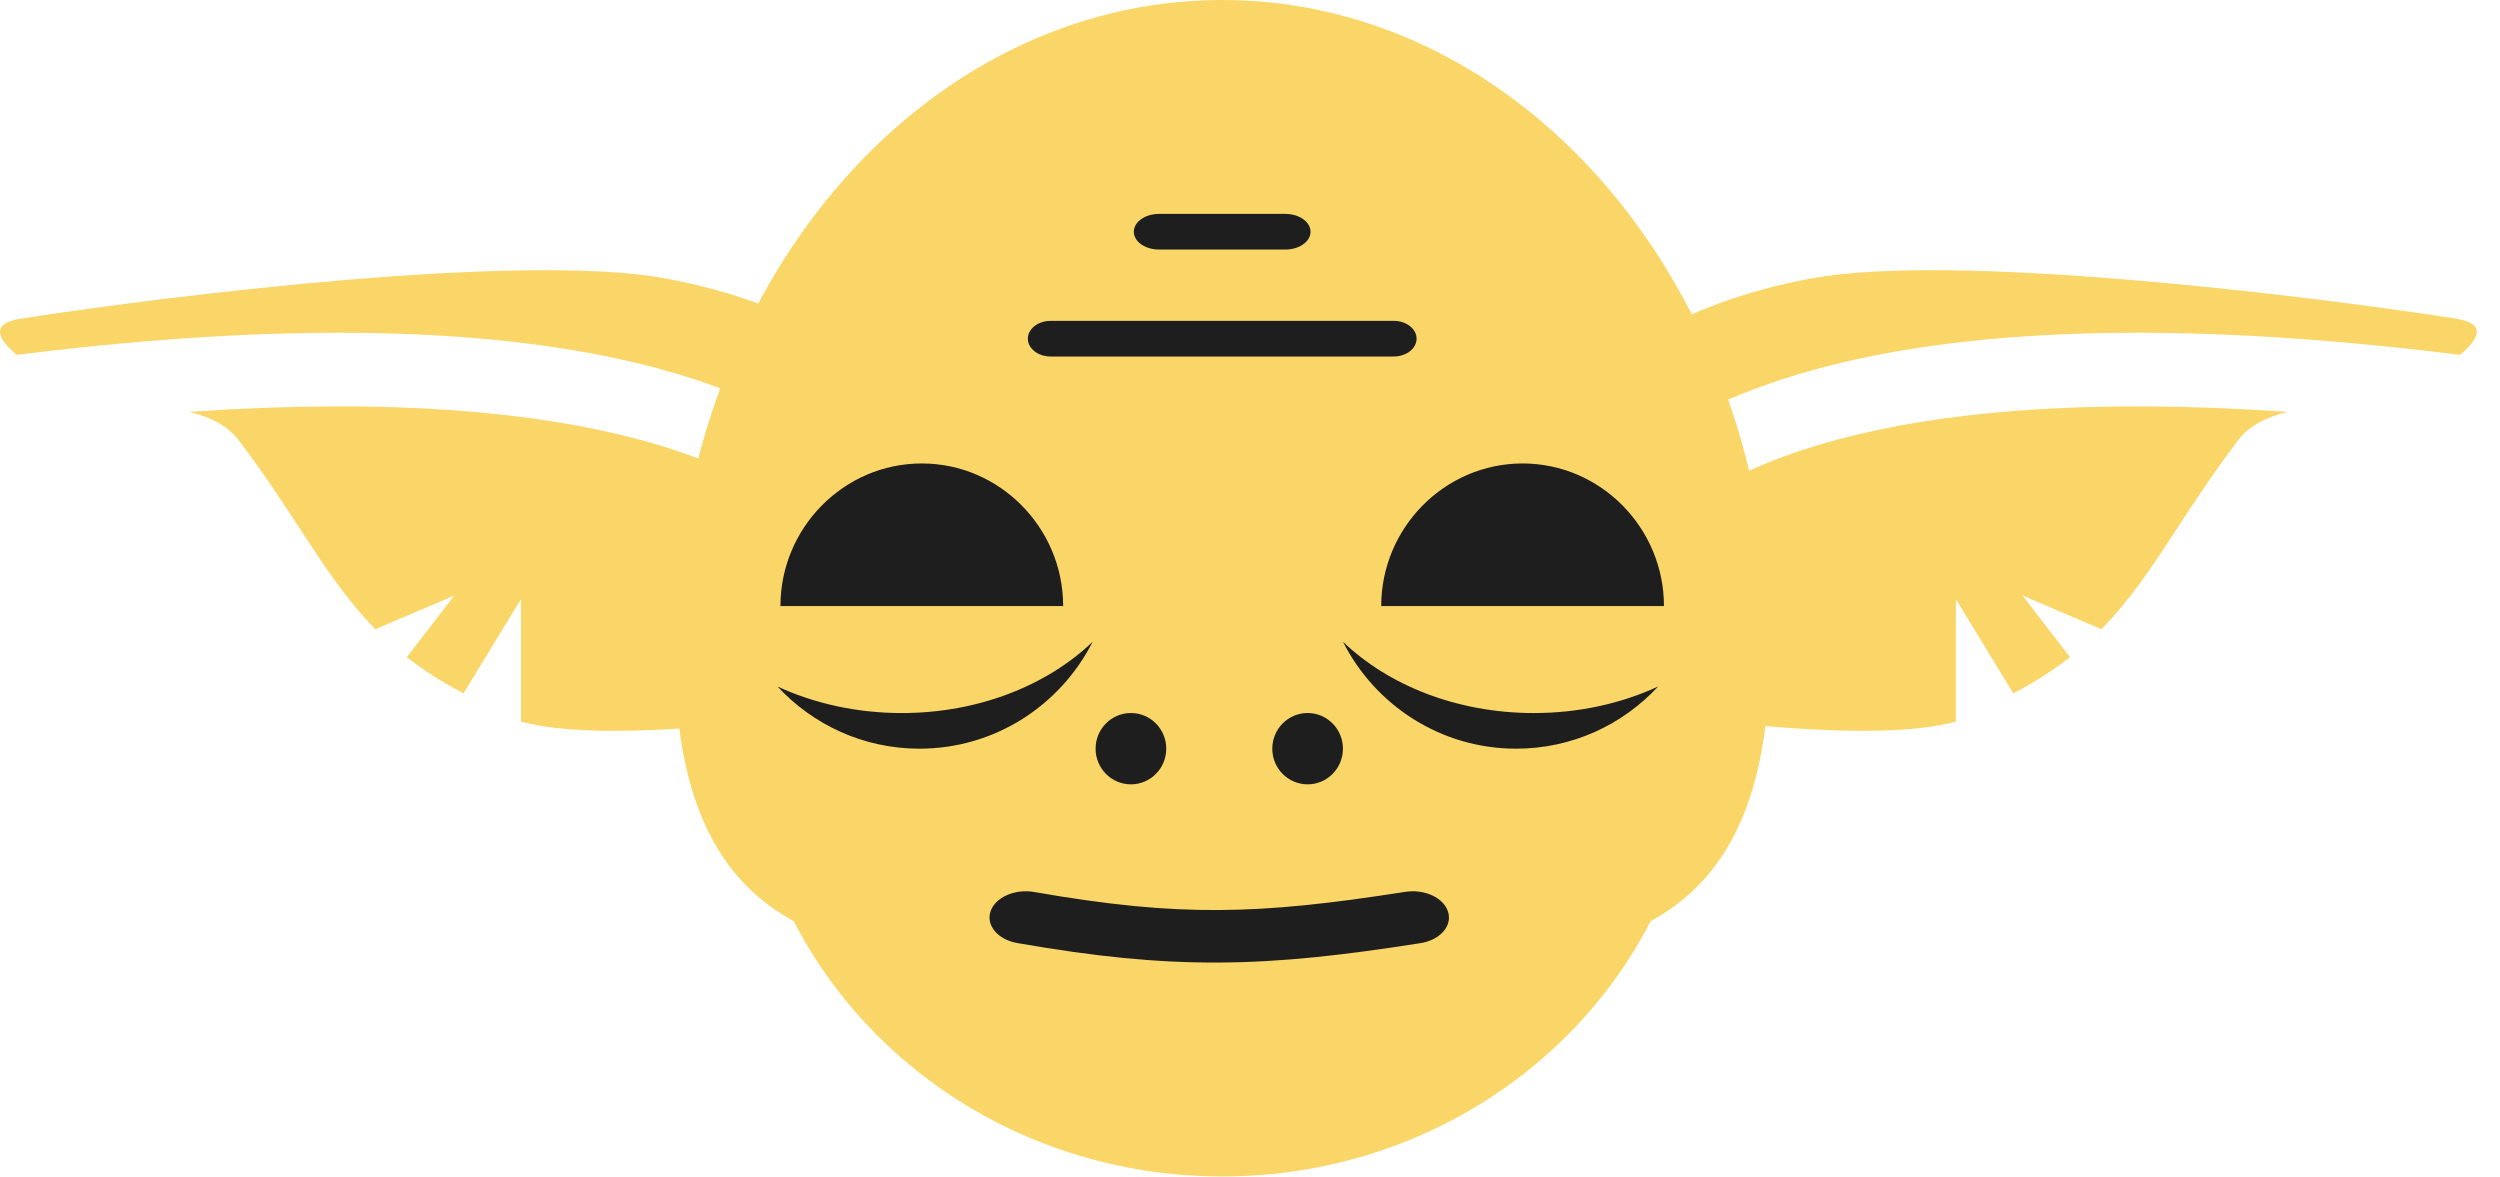
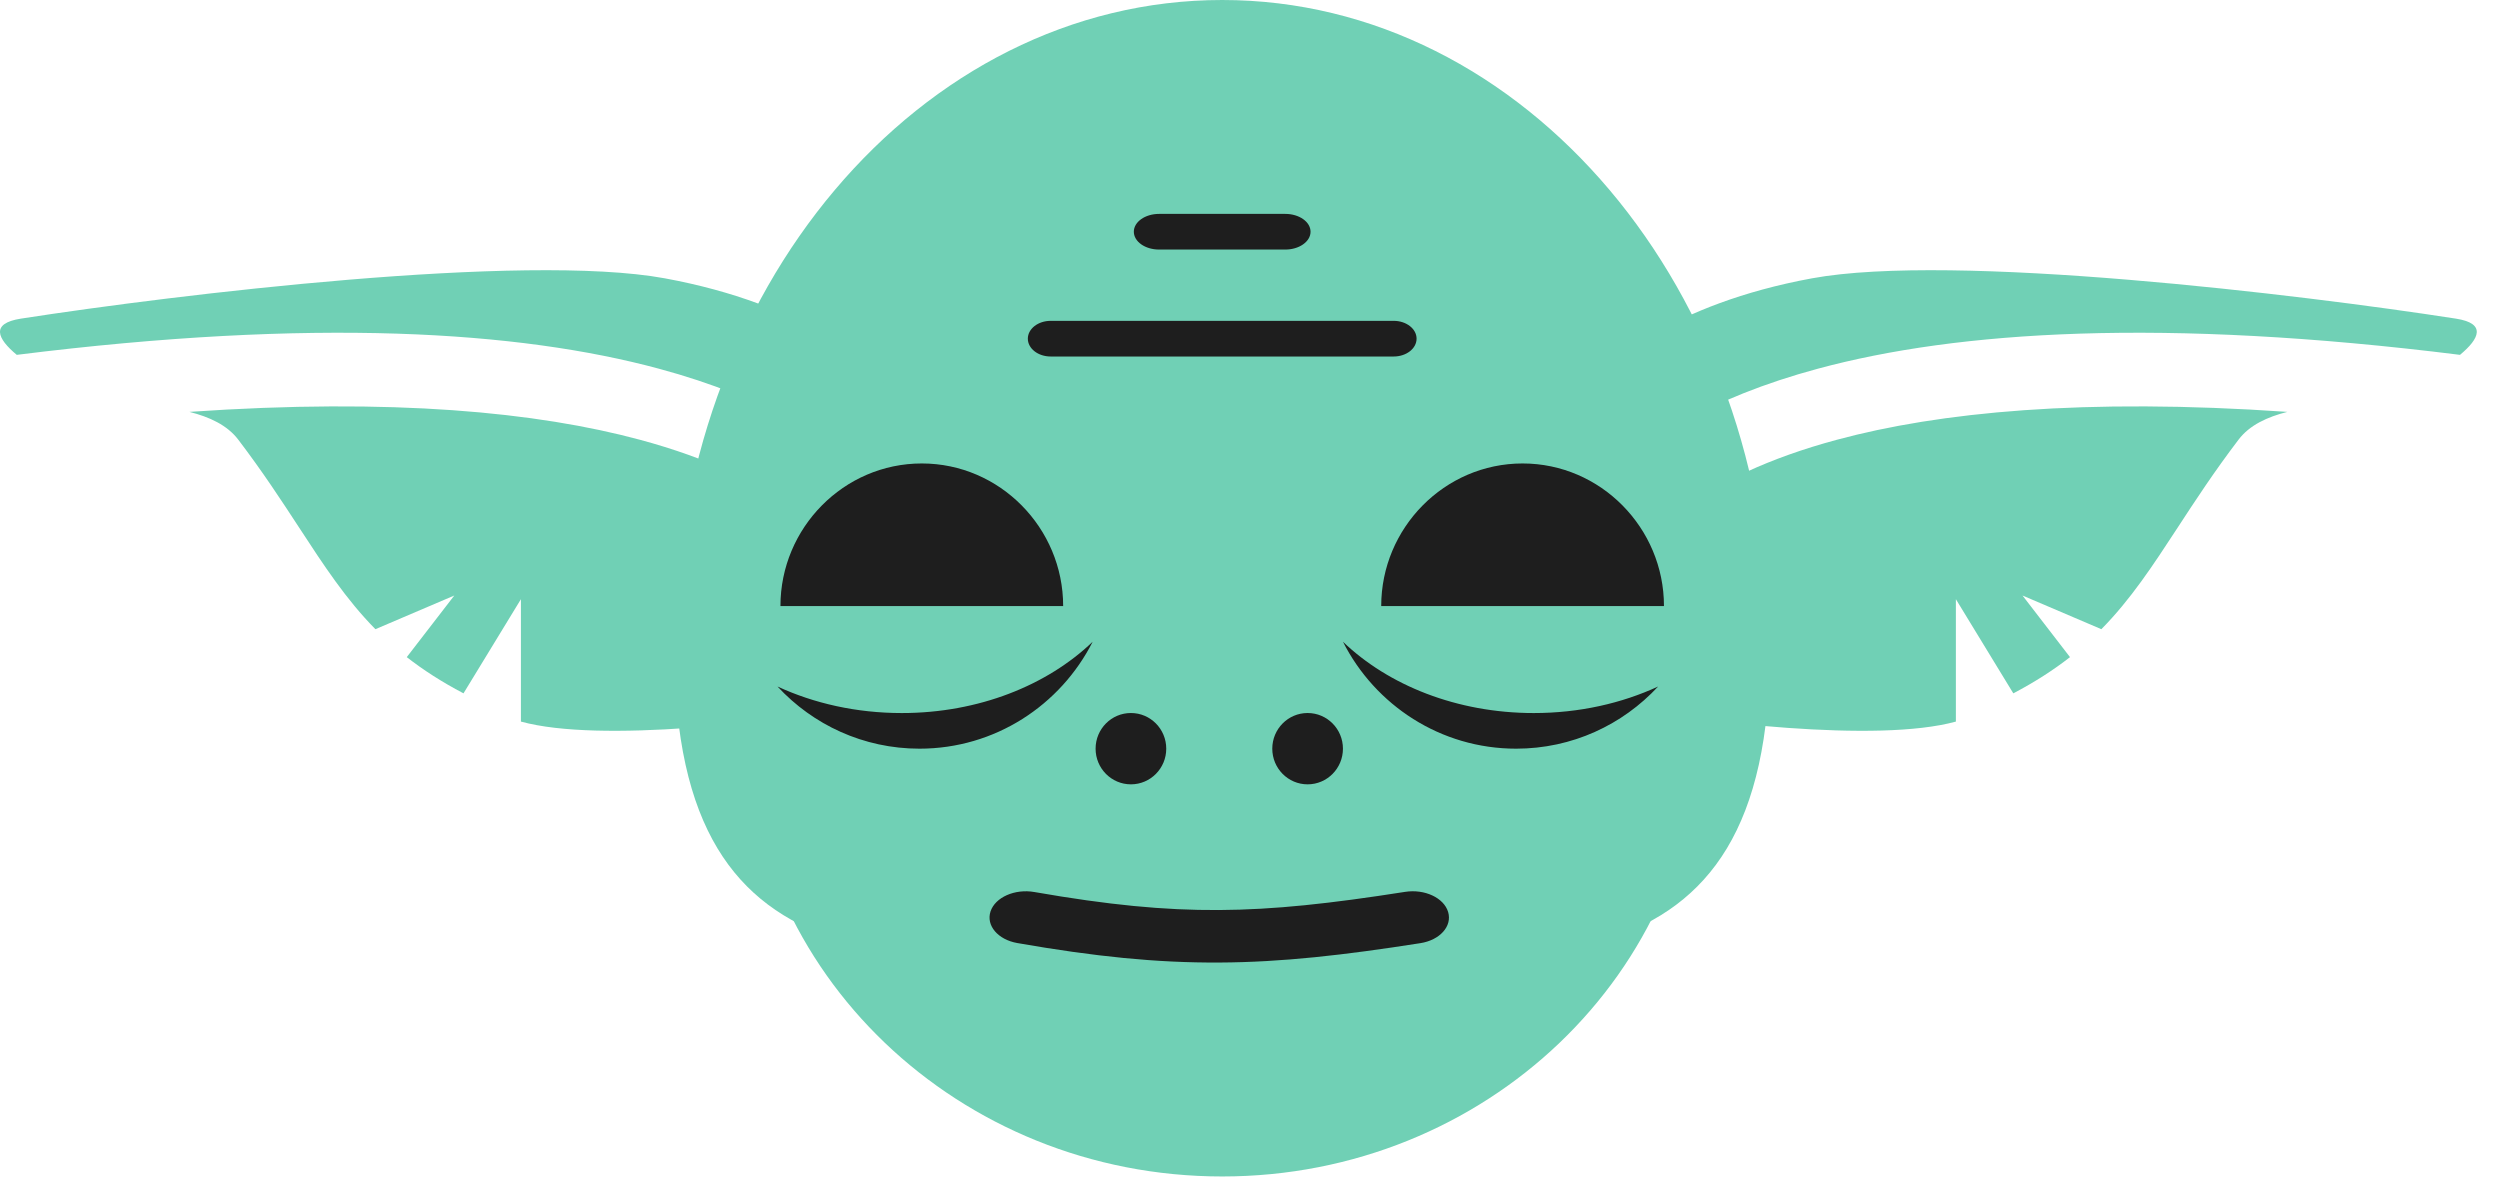
<svg xmlns="http://www.w3.org/2000/svg" width="68" height="32" viewBox="0 0 68 32" fill="none">
-   <path d="M48.143 17.638C48.143 27.379 41.472 26.13 33.244 26.13C25.015 26.13 18.344 27.379 18.344 17.638C18.344 7.897 25.015 0 33.244 0C41.472 0 48.143 7.897 48.143 17.638Z" fill="#F9D667" />
-   <path d="M20.267 19.588C20.267 12.734 26.077 13.612 33.244 13.612C40.411 13.612 46.221 12.734 46.221 19.588C46.221 26.443 40.411 32 33.244 32C26.077 32 20.267 26.443 20.267 19.588Z" fill="#F9D667" />
-   <path fill-rule="evenodd" clip-rule="evenodd" d="M24.222 10.642C23.767 9.911 21.902 8.273 18.081 7.57C14.26 6.868 4.813 8.009 0.567 8.667C-0.261 8.796 -0.079 9.207 0.456 9.652C8.54 8.641 14.103 8.999 17.919 10.028C20.857 10.82 22.785 12.02 24.009 13.314L24.222 10.642ZM23.821 15.673L23.426 15.88C22.766 14.623 21.162 12.974 17.408 11.962C14.622 11.211 10.682 10.82 5.152 11.203C5.698 11.341 6.18 11.563 6.481 11.959C7.143 12.829 7.661 13.623 8.138 14.353C8.817 15.393 9.411 16.301 10.211 17.114L12.357 16.198L11.064 17.874C11.506 18.219 12.011 18.546 12.607 18.859L14.169 16.298V19.627C16.321 20.219 21.088 19.635 23.54 19.199L23.821 15.673Z" fill="#F9D667" />
-   <path fill-rule="evenodd" clip-rule="evenodd" d="M43.146 10.642C43.601 9.911 45.466 8.273 49.288 7.57C53.109 6.868 62.556 8.009 66.802 8.667C67.63 8.796 67.447 9.207 66.912 9.652C58.828 8.641 53.265 8.999 49.449 10.028C46.512 10.82 44.583 12.02 43.359 13.314L43.146 10.642ZM43.547 15.673L43.943 15.88C44.602 14.623 46.206 12.974 49.961 11.962C52.746 11.211 56.686 10.82 62.216 11.203C61.67 11.341 61.188 11.563 60.888 11.959C60.226 12.829 59.707 13.623 59.231 14.353C58.551 15.393 57.958 16.301 57.157 17.114L55.012 16.198L56.304 17.874C55.862 18.219 55.358 18.546 54.762 18.859L53.2 16.298V19.627C51.047 20.219 46.28 19.635 43.829 19.199L43.547 15.673Z" fill="#F9D667" />
+   <path d="M48.143 17.638C48.143 27.379 41.472 26.13 33.244 26.13C25.015 26.13 18.344 27.379 18.344 17.638C18.344 7.897 25.015 0 33.244 0C41.472 0 48.143 7.897 48.143 17.638Z" fill="#70D0B5" />
+   <path d="M20.267 19.588C20.267 12.734 26.077 13.612 33.244 13.612C40.411 13.612 46.221 12.734 46.221 19.588C46.221 26.443 40.411 32 33.244 32C26.077 32 20.267 26.443 20.267 19.588Z" fill="#70D0B5" />
+   <path fill-rule="evenodd" clip-rule="evenodd" d="M24.222 10.642C23.767 9.911 21.902 8.273 18.081 7.57C14.26 6.868 4.813 8.009 0.567 8.667C-0.261 8.796 -0.079 9.207 0.456 9.652C8.54 8.641 14.103 8.999 17.919 10.028C20.857 10.82 22.785 12.02 24.009 13.314L24.222 10.642ZM23.821 15.673L23.426 15.88C22.766 14.623 21.162 12.974 17.408 11.962C14.622 11.211 10.682 10.82 5.152 11.203C5.698 11.341 6.18 11.563 6.481 11.959C7.143 12.829 7.661 13.623 8.138 14.353C8.817 15.393 9.411 16.301 10.211 17.114L12.357 16.198L11.064 17.874C11.506 18.219 12.011 18.546 12.607 18.859L14.169 16.298V19.627C16.321 20.219 21.088 19.635 23.54 19.199L23.821 15.673Z" fill="#70D0B5" />
+   <path fill-rule="evenodd" clip-rule="evenodd" d="M43.146 10.642C43.601 9.911 45.466 8.273 49.288 7.57C53.109 6.868 62.556 8.009 66.802 8.667C67.63 8.796 67.447 9.207 66.912 9.652C58.828 8.641 53.265 8.999 49.449 10.028C46.512 10.82 44.583 12.02 43.359 13.314L43.146 10.642ZM43.547 15.673L43.943 15.88C44.602 14.623 46.206 12.974 49.961 11.962C52.746 11.211 56.686 10.82 62.216 11.203C61.67 11.341 61.188 11.563 60.888 11.959C60.226 12.829 59.707 13.623 59.231 14.353C58.551 15.393 57.958 16.301 57.157 17.114L55.012 16.198L56.304 17.874C55.862 18.219 55.358 18.546 54.762 18.859L53.2 16.298V19.627C51.047 20.219 46.28 19.635 43.829 19.199L43.547 15.673Z" fill="#70D0B5" />
  <path d="M37.569 16.485C37.569 14.361 39.291 12.606 41.414 12.606C43.538 12.606 45.26 14.361 45.26 16.485H37.569Z" fill="#1E1E1E" />
  <path d="M21.228 16.485C21.228 14.361 22.949 12.606 25.073 12.606C27.196 12.606 28.918 14.361 28.918 16.485H21.228Z" fill="#1E1E1E" />
  <ellipse cx="35.567" cy="20.364" rx="0.961" ry="0.97" fill="#1E1E1E" />
  <ellipse cx="30.761" cy="20.364" rx="0.961" ry="0.97" fill="#1E1E1E" />
  <path fill-rule="evenodd" clip-rule="evenodd" d="M26.943 24.789C27.071 24.406 27.604 24.17 28.134 24.263C30.138 24.613 31.657 24.762 33.156 24.753C34.66 24.745 36.188 24.577 38.217 24.259C38.749 24.175 39.274 24.42 39.389 24.806C39.505 25.191 39.166 25.571 38.634 25.654C36.553 25.98 34.874 26.172 33.172 26.181C31.463 26.191 29.776 26.019 27.671 25.651C27.141 25.558 26.815 25.172 26.943 24.789Z" fill="#1E1E1E" />
  <path fill-rule="evenodd" clip-rule="evenodd" d="M38.531 9.212C38.531 9.48 38.252 9.697 37.908 9.697L28.579 9.697C28.235 9.697 27.957 9.48 27.957 9.212C27.957 8.944 28.235 8.727 28.579 8.727L37.908 8.727C38.252 8.727 38.531 8.944 38.531 9.212Z" fill="#1E1E1E" />
  <path fill-rule="evenodd" clip-rule="evenodd" d="M35.647 6.303C35.647 6.571 35.339 6.788 34.96 6.788L31.527 6.788C31.148 6.788 30.84 6.571 30.84 6.303C30.84 6.035 31.148 5.818 31.527 5.818L34.96 5.818C35.339 5.818 35.647 6.035 35.647 6.303Z" fill="#1E1E1E" />
  <path fill-rule="evenodd" clip-rule="evenodd" d="M45.101 18.673C44.107 19.132 42.952 19.395 41.719 19.395C39.63 19.395 37.762 18.639 36.528 17.455C37.403 19.182 39.184 20.364 41.239 20.364C42.763 20.364 44.136 19.714 45.101 18.673Z" fill="#1E1E1E" />
  <path fill-rule="evenodd" clip-rule="evenodd" d="M21.148 18.673C22.141 19.132 23.296 19.395 24.529 19.395C26.619 19.395 28.486 18.639 29.721 17.455C28.846 19.182 27.064 20.364 25.01 20.364C23.486 20.364 22.113 19.714 21.148 18.673Z" fill="#1E1E1E" />
</svg>
